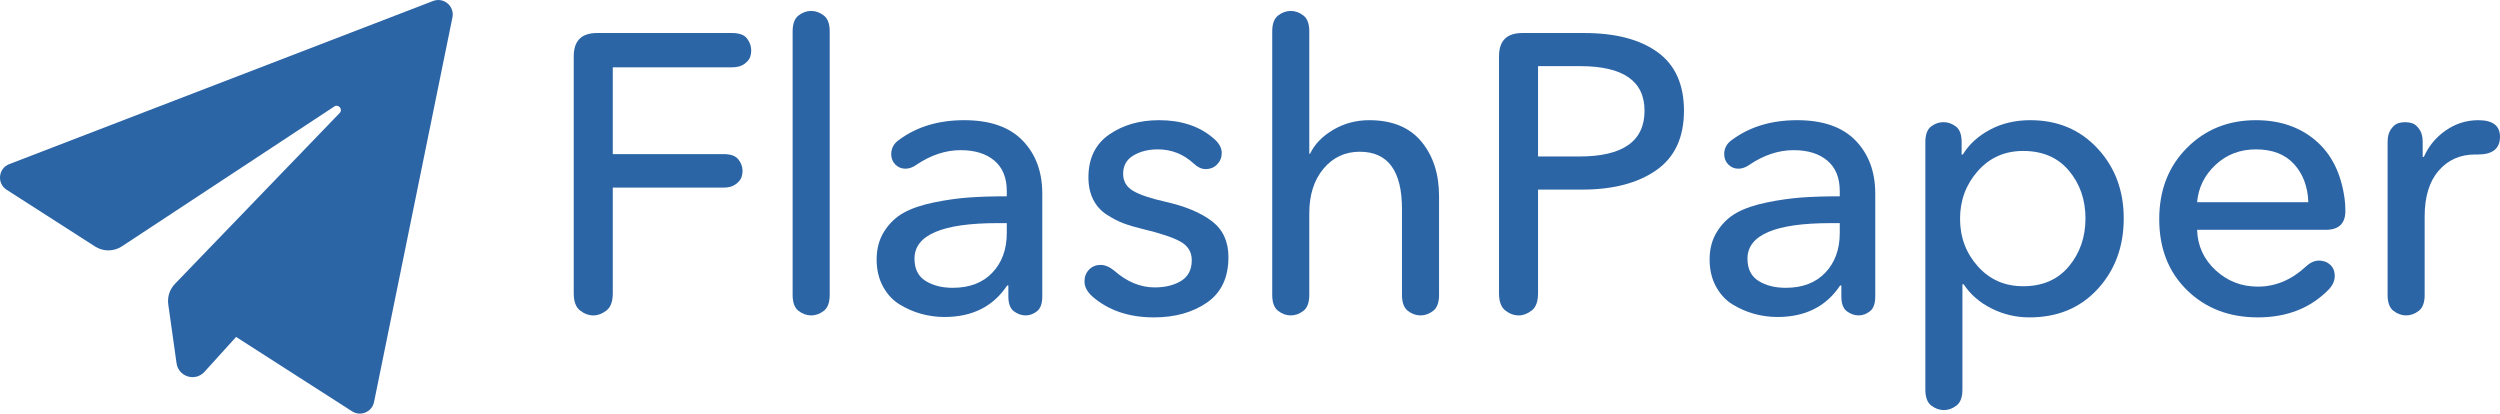
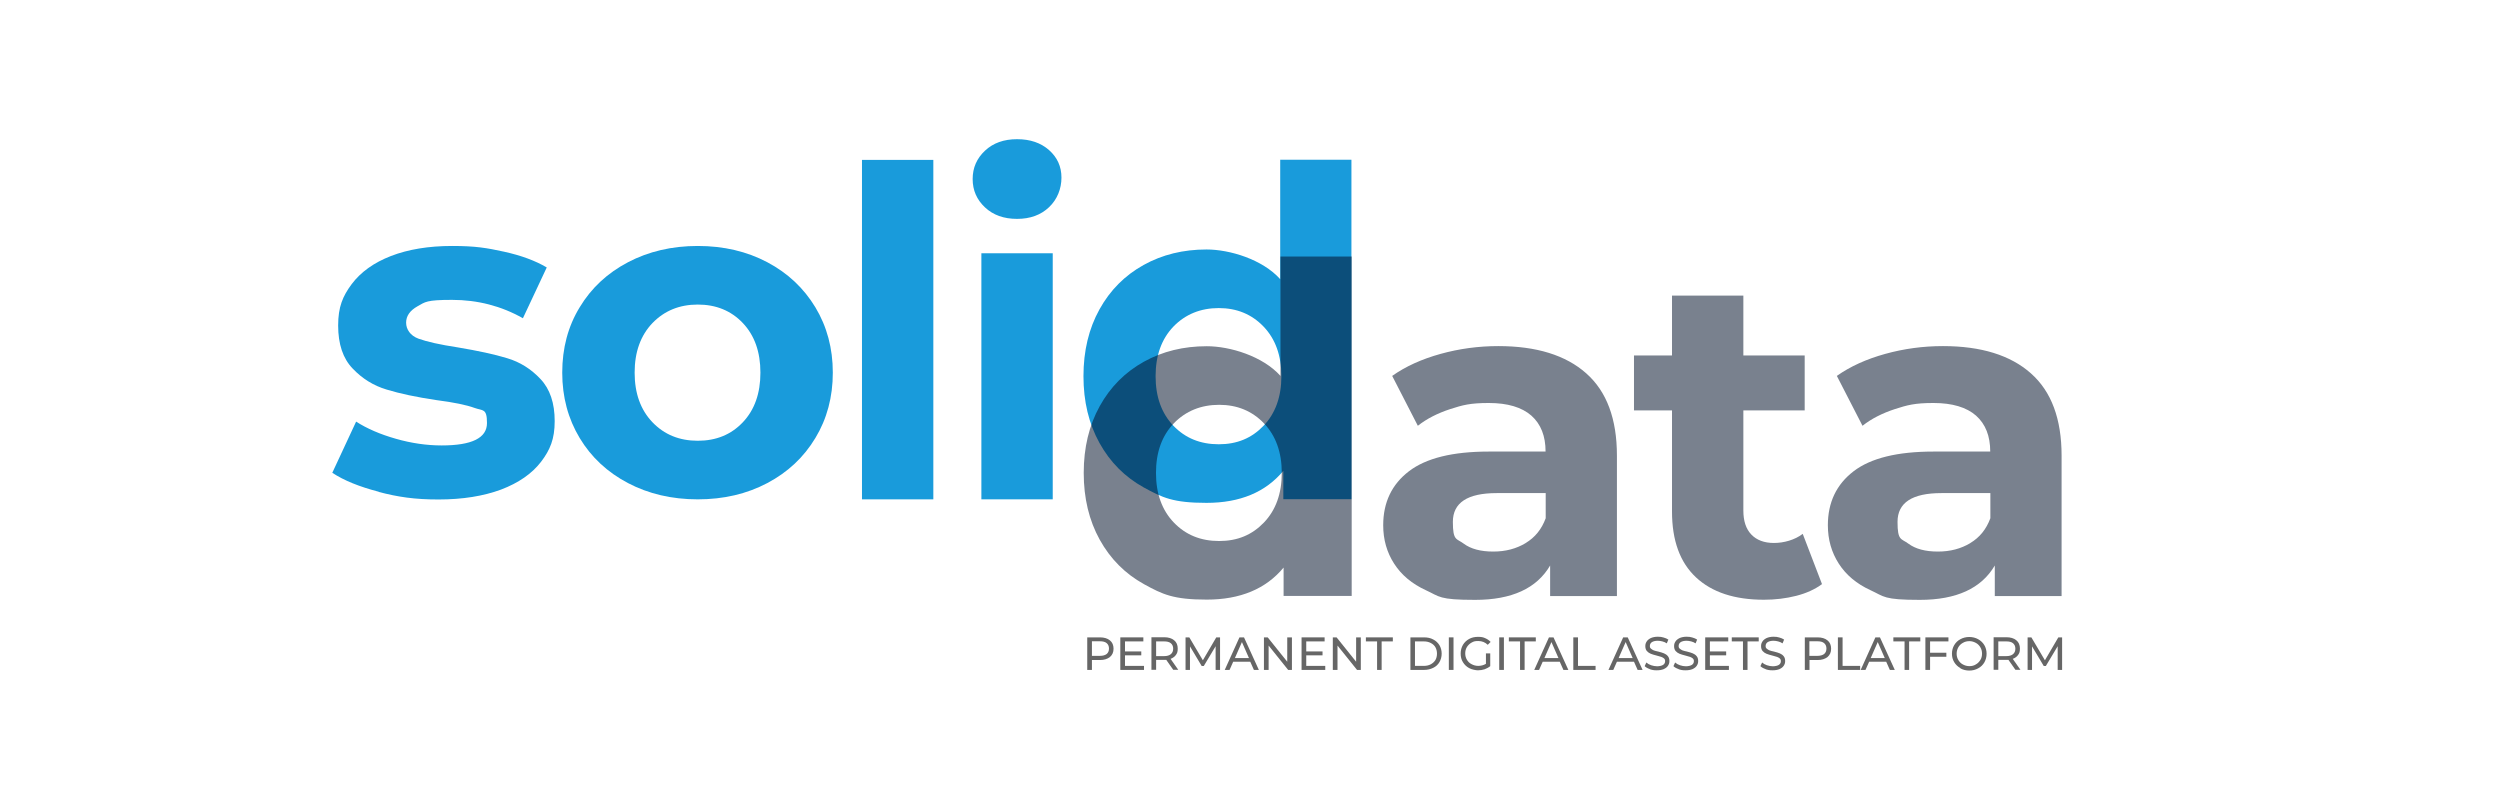
- <svg xmlns="http://www.w3.org/2000/svg" version="1.1" id="svg2" width="2417.16" height="399.907" viewBox="0 0 2417.16 399.907">
-   <defs id="defs6" />
-   <g id="g8" transform="matrix(1.333333,0,0,-1.333333,0,399.9067)">
-     <g id="g10" transform="scale(0.1)">
-       <path d="M 4443.56,1638.72 V 872.238 c 0,-59.129 -15.28,-100.59 -45.76,-124.41 -30.52,-23.816 -61.98,-35.75 -94.38,-35.75 -34.32,0 -66.76,11.934 -97.24,35.75 -30.52,23.82 -45.76,65.281 -45.76,124.41 V 2591.1 c 0,112.48 56.22,168.74 168.74,168.74 h 978.12 c 53.36,0 90.09,-13.36 110.11,-40.04 20.02,-26.73 30.03,-55.32 30.03,-85.8 0,-17.16 -2.86,-33.87 -8.58,-50.05 -5.72,-16.22 -19.57,-32.44 -41.47,-48.62 -21.94,-16.22 -51.97,-24.31 -90.09,-24.31 h -863.72 v -629.2 h 803.66 c 51.48,0 87.23,-12.87 107.25,-38.61 20.02,-25.74 30.03,-52.91 30.03,-81.51 0,-17.16 -2.86,-33.87 -8.58,-50.05 -5.72,-16.22 -19.57,-32.44 -41.47,-48.62 -21.94,-16.22 -51.03,-24.31 -87.23,-24.31 h -803.66" style="fill:#2c65a6;fill-opacity:1;fill-rule:nonzero;stroke:none" id="path12" />
-       <path d="M 5747.72,860.801 V 2771.28 c 0,55.28 14.3,93.89 42.9,115.83 28.6,21.9 59.08,32.89 91.52,32.89 32.4,0 62.92,-10.99 91.52,-32.89 28.6,-21.94 42.9,-60.55 42.9,-115.83 V 860.801 c 0,-55.321 -14.3,-93.942 -42.9,-115.832 -28.6,-21.891 -59.12,-32.891 -91.52,-32.891 -32.44,0 -62.92,11 -91.52,32.891 -28.6,21.89 -42.9,60.511 -42.9,115.832" style="fill:#2c65a6;fill-opacity:1;fill-rule:nonzero;stroke:none" id="path14" />
-       <path d="m 7300.7,1381.32 h -65.78 c -402.32,0 -603.46,-85.8 -603.46,-257.39 0,-74.37 26.68,-128.27 80.08,-161.602 53.36,-33.387 119.14,-50.047 197.34,-50.047 122,0 217.81,36.68 287.43,110.109 69.58,73.38 104.39,169.19 104.39,287.43 z m 11.44,-531.961 v 80.082 h -8.58 c -101.08,-152.57 -252.66,-228.8 -454.74,-228.8 -57.2,0 -113.46,7.64 -168.74,22.879 -55.32,15.242 -107.74,38.121 -157.3,68.64 -49.6,30.481 -89.64,73.86 -120.12,130.129 -30.52,56.223 -45.76,121.551 -45.76,195.911 0,78.16 18.59,146.31 55.77,204.49 37.18,58.14 84.37,102.96 141.57,134.42 57.2,31.46 130.13,56.22 218.79,74.36 88.66,18.1 172.54,30.03 251.68,35.75 79.1,5.72 171.11,8.58 275.99,8.58 v 37.18 c 0,97.24 -30.03,171.11 -90.09,221.65 -60.06,50.5 -141.57,75.79 -244.53,75.79 -108.68,0 -215.48,-35.3 -320.32,-105.82 -26.72,-19.08 -53.4,-28.6 -80.08,-28.6 -28.6,0 -52.91,10.01 -72.93,30.03 -20.02,20.02 -30.03,45.27 -30.03,75.79 0,43.84 20.02,79.1 60.06,105.82 127.72,93.4 284.08,140.14 469.04,140.14 186.84,0 327.91,-49.11 423.28,-147.29 95.32,-98.22 143,-226.43 143,-384.67 V 849.359 c 0,-51.48 -12.87,-87.23 -38.61,-107.25 -25.74,-20.019 -52.91,-30.031 -81.51,-30.031 -30.52,0 -59.12,10.012 -85.8,30.031 -26.72,20.02 -40.04,55.77 -40.04,107.25" style="fill:#2c65a6;fill-opacity:1;fill-rule:nonzero;stroke:none" id="path16" />
-       <path d="m 8656.35,1813.18 c -74.36,68.64 -161.15,102.96 -260.27,102.96 -68.64,0 -127.76,-14.79 -177.32,-44.33 -49.6,-29.58 -74.36,-73.91 -74.36,-132.99 0,-53.4 23.82,-94.38 71.5,-122.98 47.64,-28.6 126.78,-55.32 237.38,-80.08 143,-32.44 254.55,-79.14 334.62,-140.14 80.08,-61.04 120.13,-147.78 120.13,-260.26 0,-148.719 -51.98,-258.829 -155.88,-330.329 -103.94,-71.5 -232.15,-107.25 -384.67,-107.25 -181.16,0 -329.88,50.5 -446.16,151.578 -38.16,34.321 -57.2,70.512 -57.2,108.68 0,34.32 10.95,62.921 32.89,85.801 21.9,22.88 50.05,34.32 84.37,34.32 32.4,0 65.78,-14.3 100.1,-42.9 91.52,-80.069 188.76,-120.119 291.72,-120.119 76.24,0 140.14,15.73 191.62,47.187 51.48,31.461 77.22,81.512 77.22,150.152 0,59.08 -27.17,103.9 -81.5,134.42 -54.35,30.47 -145.42,61 -273.13,91.52 -55.33,13.32 -102.03,27.18 -140.15,41.47 -38.16,14.3 -78.65,35.26 -121.55,62.92 -42.89,27.62 -75.79,64.35 -98.67,110.11 -22.88,45.76 -34.32,99.12 -34.32,160.16 0,137.28 50.05,240.69 150.15,310.31 100.1,69.58 220.67,104.39 361.79,104.39 160.16,0 290.74,-42.9 391.82,-128.7 41.92,-34.32 62.92,-70.56 62.92,-108.68 0,-32.44 -10.99,-60.06 -32.89,-82.94 -21.94,-22.88 -50.05,-34.32 -84.37,-34.32 -28.6,0 -57.2,13.32 -85.79,40.04" style="fill:#2c65a6;fill-opacity:1;fill-rule:nonzero;stroke:none" id="path18" />
-       <path d="m 10166.4,860.801 v 623.479 c 0,276.44 -102,414.7 -305.99,414.7 -106.81,0 -194.48,-41.02 -263.13,-122.98 -68.64,-82 -102.96,-189.74 -102.96,-323.18 V 860.801 c 0,-55.321 -14.29,-93.942 -42.9,-115.832 -28.6,-21.891 -59.12,-32.891 -91.52,-32.891 -32.44,0 -62.92,11 -91.51,32.891 -28.61,21.89 -42.9,60.511 -42.9,115.832 V 2771.28 c 0,55.28 14.29,93.89 42.9,115.83 28.59,21.9 59.07,32.89 91.51,32.89 32.4,0 62.92,-10.99 91.52,-32.89 28.61,-21.94 42.9,-60.55 42.9,-115.83 v -886.6 h 5.73 c 32.39,68.64 88.16,126.28 167.3,173.03 79.1,46.7 166.33,70.07 261.69,70.07 165.86,0 291.76,-51.48 377.56,-154.44 85.8,-102.96 128.7,-235.5 128.7,-397.54 V 860.801 c 0,-55.321 -14.3,-93.942 -42.9,-115.832 -28.6,-21.891 -59.2,-32.891 -91.6,-32.891 -32.4,0 -62.9,11 -91.5,32.891 -28.6,21.89 -42.9,60.511 -42.9,115.832" style="fill:#2c65a6;fill-opacity:1;fill-rule:nonzero;stroke:none" id="path20" />
-       <path d="m 11153.1,2519.6 v -654.94 h 300.3 c 314.6,0 471.9,110.56 471.9,331.76 0,215.44 -155.4,323.18 -466.2,323.18 z m -114.4,240.24 h 449 c 226.9,0 404.2,-46.25 532,-138.71 127.7,-92.5 191.6,-234.08 191.6,-424.71 0,-194.48 -67.2,-338.46 -201.6,-431.86 -134.4,-93.44 -313.2,-140.14 -536.3,-140.14 h -320.3 V 872.238 c 0,-59.129 -15.3,-100.59 -45.7,-124.41 -30.6,-23.816 -62,-35.75 -94.4,-35.75 -34.3,0 -66.8,11.934 -97.3,35.75 -30.5,23.82 -45.7,65.281 -45.7,124.41 V 2591.1 c 0,112.48 56.2,168.74 168.7,168.74" style="fill:#2c65a6;fill-opacity:1;fill-rule:nonzero;stroke:none" id="path22" />
-       <path d="m 13341,1381.32 h -65.8 c -402.3,0 -603.4,-85.8 -603.4,-257.39 0,-74.37 26.7,-128.27 80.1,-161.602 53.3,-33.387 119.1,-50.047 197.3,-50.047 122,0 217.8,36.68 287.4,110.109 69.6,73.38 104.4,169.19 104.4,287.43 z m 11.5,-531.961 v 80.082 h -8.6 c -101.1,-152.57 -252.7,-228.8 -454.8,-228.8 -57.2,0 -113.4,7.64 -168.7,22.879 -55.3,15.242 -107.7,38.121 -157.3,68.64 -49.6,30.481 -89.6,73.86 -120.1,130.129 -30.5,56.223 -45.8,121.551 -45.8,195.911 0,78.16 18.6,146.31 55.8,204.49 37.2,58.14 84.4,102.96 141.6,134.42 57.2,31.46 130.1,56.22 218.7,74.36 88.7,18.1 172.6,30.03 251.7,35.75 79.1,5.72 171.1,8.58 276,8.58 v 37.18 c 0,97.24 -30,171.11 -90.1,221.65 -60,50.5 -141.5,75.79 -244.5,75.79 -108.7,0 -215.5,-35.3 -320.3,-105.82 -26.7,-19.08 -53.4,-28.6 -80.1,-28.6 -28.6,0 -52.9,10.01 -72.9,30.03 -20,20.02 -30.1,45.27 -30.1,75.79 0,43.84 20.1,79.1 60.1,105.82 127.7,93.4 284.1,140.14 469,140.14 186.9,0 328,-49.11 423.3,-147.29 95.3,-98.22 143,-226.43 143,-384.67 V 849.359 c 0,-51.48 -12.8,-87.23 -38.6,-107.25 -25.7,-20.019 -52.9,-30.031 -81.5,-30.031 -30.5,0 -59.1,10.012 -85.8,30.031 -26.7,20.02 -40,55.77 -40,107.25" style="fill:#2c65a6;fill-opacity:1;fill-rule:nonzero;stroke:none" id="path24" />
-       <path d="m 15002.7,1068.15 c 80.1,96.25 120.1,212.08 120.1,347.49 0,135.36 -40,250.7 -120.1,346.06 -80.1,95.32 -190.7,143 -331.8,143 -133.5,0 -243.1,-48.62 -328.9,-145.86 -85.8,-97.24 -128.7,-212.62 -128.7,-346.06 0,-133.48 42.9,-248.38 128.7,-344.63 85.8,-96.298 195.4,-144.431 328.9,-144.431 141.1,0 251.7,48.133 331.8,144.431 z m 397.5,347.49 c 0,-204.04 -62.9,-374.66 -188.7,-511.941 -125.9,-137.269 -290.8,-205.918 -494.8,-205.918 -97.3,0 -188.8,21.449 -274.6,64.348 -85.8,42.902 -153.5,101.531 -203,175.891 h -8.6 V 174.398 c 0,-55.277 -14.3,-93.886 -42.9,-115.828 -28.6,-21.898 -59.1,-32.891 -91.5,-32.891 -32.5,0 -63,10.992 -91.6,32.891 -28.6,21.941 -42.9,60.551 -42.9,115.828 V 1967.62 c 0,55.28 13.8,93.4 41.5,114.4 27.6,20.96 57.7,31.46 90.1,31.46 32.4,0 62.4,-10.5 90.1,-31.46 27.6,-21 41.5,-59.12 41.5,-114.4 v -88.66 h 8.5 c 45.8,74.36 111.6,134.42 197.4,180.18 85.8,45.76 183,68.64 291.7,68.64 198.3,0 360.8,-68.19 487.6,-204.49 126.8,-136.34 190.2,-305.58 190.2,-507.65" style="fill:#2c65a6;fill-opacity:1;fill-rule:nonzero;stroke:none" id="path26" />
-       <path d="m 15932.2,1532.9 h 806.5 c -3.8,112.48 -38.2,204.49 -103,275.99 -64.8,71.5 -157.3,107.25 -277.4,107.25 -114.4,0 -211.6,-37.18 -291.7,-111.54 -80.1,-74.36 -124.9,-164.94 -134.4,-271.7 z m 932.3,-200.2 h -932.3 c 3.8,-116.32 48.6,-214.05 134.4,-293.15 85.8,-79.14 187.8,-118.691 306,-118.691 127.7,0 244.1,48.621 348.9,145.861 30.5,28.6 62,42.9 94.4,42.9 32.4,0 59.6,-10.01 81.5,-30.03 21.9,-20.02 32.9,-47.19 32.9,-81.512 0,-34.316 -14.3,-66.758 -42.9,-97.238 -131.5,-135.399 -303.1,-203.059 -514.8,-203.059 -207.8,0 -378.9,65.778 -513.4,197.34 -134.4,131.559 -201.6,303.159 -201.6,514.799 0,209.72 66.7,381.81 200.2,516.23 133.5,134.42 300.3,201.63 500.5,201.63 173.5,0 317.9,-49.11 433.3,-147.29 115.3,-98.22 185.4,-238.81 210.2,-421.85 3.8,-26.73 5.7,-56.26 5.7,-88.66 0,-91.52 -47.6,-137.28 -143,-137.28" style="fill:#2c65a6;fill-opacity:1;fill-rule:nonzero;stroke:none" id="path28" />
-       <path d="M 17568.1,1970.48 V 1861.8 h 8.6 c 34.3,78.16 87.2,142.02 158.7,191.62 71.5,49.56 150.2,74.36 236,74.36 104.8,0 157.3,-40.04 157.3,-120.12 0,-85.8 -53.4,-128.7 -160.2,-128.7 h -20 c -108.7,0 -196.9,-39.1 -264.6,-117.26 -67.7,-78.2 -101.5,-188.76 -101.5,-331.76 V 860.801 c 0,-55.321 -14.3,-93.942 -42.9,-115.832 -28.6,-21.891 -59.1,-32.891 -91.5,-32.891 -32.5,0 -62.9,11 -91.5,32.891 -28.6,21.89 -42.9,60.511 -42.9,115.832 V 1970.48 c 0,38.12 8,68.64 24.3,91.52 16.2,22.88 32.9,37.18 50,42.9 17.2,5.72 35.3,8.58 54.4,8.58 17.1,0 34.3,-2.86 51.4,-8.58 17.2,-5.72 33.9,-20.02 50.1,-42.9 16.2,-22.88 24.3,-53.4 24.3,-91.52" style="fill:#2c65a6;fill-opacity:1;fill-rule:nonzero;stroke:none" id="path30" />
-       <path d="M 3280.89,2873.32 2712.37,84 C 2697.66,11.809 2615.04,-23.09 2553.02,16.68 L 1712.11,555.98 1482.69,303.012 c -67.18,-74.071 -190.31,-35.184 -202.75,64.047 l -59.77,424.961 c -7.76,55.171 10.7,110.8 49.89,150.402 L 2463.09,2179.82 c 25.54,26.49 -8.42,67.39 -39.15,47.15 L 883.805,1212.79 C 824.93,1174.16 748.84,1173.76 689.566,1211.78 L 48.258,1623.12 c -72.309,46.38 -61.223,155.26 18.949,186.12 L 3140.47,2992.12 c 77.3,29.76 156.96,-37.64 140.42,-118.8" style="fill:#2c65a6;fill-opacity:1;fill-rule:nonzero;stroke:none" id="path32" />
+ <svg xmlns="http://www.w3.org/2000/svg" version="1.1" viewBox="0 0 1920 613">
+   <defs>
+     <style>
+       .cls-1 {
+         isolation: isolate;
+       }
+ 
+       .cls-2 {
+         mix-blend-mode: multiply;
+       }
+ 
+       .cls-3 {
+         fill: #666;
+       }
+ 
+       .cls-4 {
+         fill: #199bdb;
+       }
+ 
+       .cls-5 {
+         fill: #79818e;
+       }
+     </style>
+   </defs>
+   <g class="cls-1">
+     <g id="Livello_1">
+       <g>
+         <path class="cls-4" d="M291,377.7c-15-3.9-26.9-8.7-35.8-14.6l18.3-39.3c8.4,5.4,18.6,9.8,30.6,13.2,11.9,3.4,23.7,5.1,35.1,5.1,23.2,0,34.8-5.7,34.8-17.2s-3.2-9.3-9.5-11.6c-6.3-2.3-16-4.3-29.2-6-15.5-2.3-28.2-5-38.3-8.1-10.1-3-18.8-8.4-26.2-16.2-7.4-7.7-11.1-18.7-11.1-33s3.5-22.5,10.4-31.8c6.9-9.2,17-16.5,30.2-21.6,13.2-5.1,28.9-7.7,46.9-7.7s26.6,1.5,39.9,4.4c13.2,2.9,24.2,7,32.8,12.1l-18.3,39c-16.6-9.4-34.8-14.1-54.5-14.1s-20.5,1.6-26.4,4.9c-5.9,3.3-8.8,7.5-8.8,12.6s3.2,10,9.5,12.3c6.3,2.3,16.4,4.6,30.2,6.7,15.5,2.6,28.1,5.3,37.9,8.3,9.8,2.9,18.4,8.3,25.6,16,7.3,7.7,10.9,18.5,10.9,32.3s-3.5,22.1-10.5,31.3c-7,9.1-17.3,16.2-30.7,21.3-13.5,5-29.5,7.6-48,7.6s-31-1.9-46-5.8Z" />
+         <path class="cls-4" d="M482.3,371c-15.8-8.3-28.2-19.8-37.1-34.6-8.9-14.8-13.4-31.5-13.4-50.2s4.4-35.5,13.4-50.2c8.9-14.8,21.3-26.3,37.1-34.6,15.8-8.3,33.7-12.5,53.6-12.5s37.7,4.2,53.4,12.5c15.7,8.3,28,19.9,36.9,34.6,8.9,14.8,13.4,31.5,13.4,50.2s-4.5,35.5-13.4,50.2c-8.9,14.8-21.2,26.3-36.9,34.6-15.7,8.3-33.5,12.5-53.4,12.5s-37.8-4.2-53.6-12.5ZM570.5,324.3c9-9.5,13.5-22.2,13.5-38.1s-4.5-28.6-13.5-38.1c-9-9.5-20.6-14.2-34.6-14.2s-25.6,4.7-34.8,14.2c-9.1,9.5-13.7,22.2-13.7,38.1s4.6,28.6,13.7,38.1c9.1,9.5,20.7,14.2,34.8,14.2s25.6-4.7,34.6-14.2Z" />
+         <path class="cls-4" d="M662,122.8h54.8v260.7h-54.8V122.8Z" />
+         <path class="cls-4" d="M756.5,159.3c-6.3-5.9-9.5-13.1-9.5-21.8s3.2-15.9,9.5-21.8c6.3-5.9,14.5-8.8,24.6-8.8s18.3,2.8,24.6,8.4c6.3,5.6,9.5,12.6,9.5,21.1s-3.2,16.7-9.5,22.7c-6.3,6-14.5,9-24.6,9s-18.3-2.9-24.6-8.8ZM753.7,194.5h54.8v189h-54.8v-189Z" />
+         <path class="cls-4" d="M1037.9,122.7v260.7h-52.3v-21.8c-13.6,16.4-33.3,24.6-59,24.6s-33.9-4-48.3-11.9c-14.4-8-25.7-19.3-33.9-34.1-8.2-14.8-12.3-31.9-12.3-51.3s4.1-36.5,12.3-51.3c8.2-14.8,19.5-26.1,33.9-34.1,14.4-8,30.5-11.9,48.3-11.9s43,7.6,56.6,22.8v-91.7h54.8ZM970.4,327c9.1-9.5,13.7-22.2,13.7-38.1s-4.6-28.6-13.7-38.1c-9.1-9.5-20.6-14.2-34.4-14.2s-25.6,4.7-34.8,14.2c-9.1,9.5-13.7,22.2-13.7,38.1s4.6,28.6,13.7,38.1c9.1,9.5,20.7,14.2,34.8,14.2s25.3-4.7,34.4-14.2Z" />
+         <g class="cls-2">
+           <g>
+             <path class="cls-5" d="M1038.1,197v260.7h-52.3v-21.8c-13.6,16.4-33.3,24.6-59,24.6s-33.9-4-48.3-11.9c-14.4-8-25.7-19.3-33.9-34.1-8.2-14.8-12.3-31.9-12.3-51.3s4.1-36.5,12.3-51.3c8.2-14.8,19.5-26.1,33.9-34.1,14.4-8,30.5-11.9,48.3-11.9s43,7.6,56.6,22.8v-91.7h54.8ZM970.7,401.3c9.1-9.5,13.7-22.2,13.7-38.1s-4.6-28.6-13.7-38.1c-9.1-9.5-20.6-14.2-34.4-14.2s-25.6,4.7-34.8,14.2c-9.1,9.5-13.7,22.2-13.7,38.1s4.6,28.6,13.7,38.1c9.1,9.5,20.7,14.2,34.8,14.2s25.3-4.7,34.4-14.2Z" />
+             <path class="cls-5" d="M1218.3,286.8c15.7,13.9,23.5,35,23.5,63.1v107.9h-51.3v-23.5c-10.3,17.6-29.5,26.4-57.6,26.4s-27.1-2.5-37.8-7.4c-10.7-4.9-18.8-11.7-24.4-20.4-5.6-8.7-8.4-18.5-8.4-29.5,0-17.6,6.6-31.4,19.8-41.5,13.2-10.1,33.7-15.1,61.3-15.1h43.6c0-11.9-3.6-21.1-10.9-27.6-7.3-6.4-18.2-9.7-32.7-9.7s-20,1.6-29.7,4.7c-9.7,3.2-18,7.4-24.8,12.8l-19.7-38.3c10.3-7.3,22.7-12.9,37.1-16.9,14.4-4,29.2-6,44.4-6,29.3,0,51.8,7,67.5,20.9ZM1171.6,417.1c7.3-4.3,12.4-10.7,15.5-19.1v-19.3h-37.6c-22.5,0-33.7,7.4-33.7,22.1s2.8,12.6,8.3,16.7c5.5,4.1,13.1,6.1,22.7,6.1s17.7-2.2,24.9-6.5Z" />
+             <path class="cls-5" d="M1399.3,448.6c-5.4,4-12,7-19.8,9-7.9,2-16.1,3-24.8,3-22.5,0-39.9-5.7-52.2-17.2-12.3-11.5-18.4-28.3-18.4-50.6v-77.6h-29.2v-42.2h29.2v-46h54.8v46h47.1v42.2h-47.1v76.9c0,8,2,14.1,6.1,18.4,4.1,4.3,9.9,6.5,17.4,6.5s16-2.3,22.1-7l14.8,38.6Z" />
+             <path class="cls-5" d="M1559.8,286.8c15.7,13.9,23.5,35,23.5,63.1v107.9h-51.3v-23.5c-10.3,17.6-29.5,26.4-57.6,26.4s-27.1-2.5-37.8-7.4c-10.7-4.9-18.8-11.7-24.4-20.4-5.6-8.7-8.4-18.5-8.4-29.5,0-17.6,6.6-31.4,19.8-41.5,13.2-10.1,33.7-15.1,61.3-15.1h43.6c0-11.9-3.6-21.1-10.9-27.6-7.3-6.4-18.2-9.7-32.7-9.7s-20,1.6-29.7,4.7c-9.7,3.2-18,7.4-24.8,12.8l-19.7-38.3c10.3-7.3,22.7-12.9,37.1-16.9,14.4-4,29.2-6,44.4-6,29.3,0,51.8,7,67.5,20.9ZM1513.1,417.1c7.3-4.3,12.4-10.7,15.5-19.1v-19.3h-37.6c-22.5,0-33.7,7.4-33.7,22.1s2.8,12.6,8.3,16.7c5.5,4.1,13.1,6.1,22.7,6.1s17.7-2.2,24.9-6.5Z" />
+           </g>
+         </g>
+         <g>
+           <path class="cls-3" d="M852.4,491.8c1.9,1.5,2.8,3.7,2.8,6.4s-.9,4.8-2.8,6.4c-1.9,1.5-4.4,2.3-7.6,2.3h-6.2v7.6h-3.6v-25h9.8c3.2,0,5.8.8,7.6,2.3ZM849.9,502.3c1.2-1,1.8-2.4,1.8-4.2s-.6-3.2-1.8-4.2-2.9-1.4-5.2-1.4h-6.1v11.2h6.1c2.3,0,4-.5,5.2-1.4Z" />
+           <path class="cls-3" d="M878.6,511.4v3.1h-18.2v-25h17.7v3.1h-14.1v7.7h12.5v3h-12.5v8.1h14.6Z" />
+           <path class="cls-3" d="M901.1,514.5l-5.4-7.7c-.7,0-1.2,0-1.6,0h-6.2v7.6h-3.6v-25h9.8c3.2,0,5.8.8,7.6,2.3,1.9,1.5,2.8,3.7,2.8,6.4s-.5,3.6-1.4,4.9c-1,1.4-2.3,2.3-4.1,3l5.9,8.4h-3.9ZM899.2,502.4c1.2-1,1.8-2.4,1.8-4.2s-.6-3.2-1.8-4.2-2.9-1.4-5.2-1.4h-6.1v11.3h6.1c2.3,0,4-.5,5.2-1.5Z" />
+           <path class="cls-3" d="M933.6,514.5v-18.2s-9.1,15.2-9.1,15.2h-1.6l-9-15.1v18.1h-3.4v-25h2.9l10.4,17.6,10.3-17.6h2.9v25s-3.4,0-3.4,0Z" />
+           <path class="cls-3" d="M960.4,508.2h-13.3l-2.8,6.3h-3.7l11.3-25h3.5l11.4,25h-3.8l-2.8-6.3ZM959.2,505.4l-5.4-12.3-5.4,12.3h10.8Z" />
+           <path class="cls-3" d="M992.2,489.5v25h-2.9l-15-18.7v18.7h-3.6v-25h2.9l15,18.7v-18.7h3.6Z" />
+           <path class="cls-3" d="M1017.8,511.4v3.1h-18.2v-25h17.7v3.1h-14.1v7.7h12.5v3h-12.5v8.1h14.6Z" />
+           <path class="cls-3" d="M1045.1,489.5v25h-2.9l-15-18.7v18.7h-3.6v-25h2.9l15,18.7v-18.7h3.6Z" />
+           <path class="cls-3" d="M1057.6,492.6h-8.6v-3.1h20.7v3.1h-8.6v21.9h-3.5v-21.9Z" />
+           <path class="cls-3" d="M1083.2,489.5h10.5c2.6,0,5,.5,7,1.6,2,1,3.6,2.5,4.8,4.4,1.1,1.9,1.7,4.1,1.7,6.5s-.6,4.6-1.7,6.5c-1.1,1.9-2.7,3.4-4.8,4.4-2,1-4.4,1.6-7,1.6h-10.5v-25ZM1093.5,511.4c2,0,3.8-.4,5.3-1.2,1.5-.8,2.7-1.9,3.6-3.3.8-1.4,1.2-3.1,1.2-4.9s-.4-3.5-1.2-4.9c-.8-1.4-2-2.5-3.6-3.3-1.5-.8-3.3-1.2-5.3-1.2h-6.8v18.8h6.8Z" />
+           <path class="cls-3" d="M1112.7,489.5h3.6v25h-3.6v-25Z" />
+           <path class="cls-3" d="M1141.1,501.8h3.4v9.8c-1.2,1-2.7,1.8-4.3,2.4-1.6.5-3.4.8-5.1.8s-4.8-.6-6.8-1.7c-2-1.1-3.6-2.6-4.8-4.6-1.2-1.9-1.7-4.1-1.7-6.6s.6-4.6,1.7-6.6c1.2-2,2.8-3.5,4.8-4.6,2-1.1,4.3-1.6,6.9-1.6s3.8.3,5.4,1c1.6.7,3,1.6,4.2,2.9l-2.2,2.2c-2-1.9-4.4-2.9-7.3-2.9s-3.6.4-5.1,1.2c-1.5.8-2.7,2-3.6,3.4-.9,1.5-1.3,3.1-1.3,4.9s.4,3.4,1.3,4.9c.9,1.5,2,2.6,3.6,3.4,1.5.8,3.2,1.3,5.1,1.3s4.2-.5,5.9-1.6v-8.1Z" />
+           <path class="cls-3" d="M1151.4,489.5h3.6v25h-3.6v-25Z" />
+           <path class="cls-3" d="M1167.4,492.6h-8.6v-3.1h20.7v3.1h-8.6v21.9h-3.5v-21.9Z" />
+           <path class="cls-3" d="M1198.1,508.2h-13.3l-2.8,6.3h-3.7l11.3-25h3.5l11.4,25h-3.8l-2.8-6.3ZM1196.9,505.4l-5.4-12.3-5.4,12.3h10.8Z" />
+           <path class="cls-3" d="M1208.3,489.5h3.6v21.9h13.5v3.1h-17.1v-25Z" />
+           <path class="cls-3" d="M1255.1,508.2h-13.3l-2.8,6.3h-3.7l11.3-25h3.5l11.4,25h-3.8l-2.8-6.3ZM1253.9,505.4l-5.4-12.3-5.4,12.3h10.8Z" />
+           <path class="cls-3" d="M1267.2,513.9c-1.8-.6-3.1-1.3-4.1-2.3l1.3-2.8c1,.9,2.2,1.6,3.7,2.1,1.5.5,3,.8,4.6.8s3.6-.4,4.6-1.1c1-.7,1.5-1.6,1.5-2.8s-.3-1.6-.8-2.1c-.6-.5-1.3-.9-2.1-1.2s-2-.6-3.5-1c-1.9-.5-3.4-.9-4.6-1.4-1.2-.5-2.1-1.1-3-2.1-.8-.9-1.2-2.2-1.2-3.8s.4-2.5,1.1-3.6c.7-1.1,1.8-1.9,3.2-2.6,1.4-.6,3.2-1,5.3-1s2.9.2,4.4.6c1.4.4,2.7.9,3.7,1.6l-1.2,2.9c-1-.7-2.2-1.2-3.4-1.5s-2.4-.5-3.5-.5c-2,0-3.5.4-4.6,1.1-1,.7-1.5,1.7-1.5,2.9s.3,1.6.9,2.1,1.3,1,2.1,1.3c.8.3,2,.6,3.4.9,1.9.5,3.4.9,4.5,1.4,1.1.5,2.1,1.1,2.9,2.1.8.9,1.2,2.2,1.2,3.8s-.4,2.5-1.1,3.6c-.7,1.1-1.8,1.9-3.3,2.6-1.5.6-3.2.9-5.4.9s-3.7-.3-5.4-.9Z" />
+           <path class="cls-3" d="M1289.3,513.9c-1.8-.6-3.1-1.3-4.1-2.3l1.3-2.8c1,.9,2.2,1.6,3.7,2.1,1.5.5,3,.8,4.6.8s3.6-.4,4.6-1.1c1-.7,1.5-1.6,1.5-2.8s-.3-1.6-.8-2.1c-.6-.5-1.3-.9-2.1-1.2s-2-.6-3.5-1c-1.9-.5-3.4-.9-4.6-1.4-1.2-.5-2.1-1.1-3-2.1-.8-.9-1.2-2.2-1.2-3.8s.4-2.5,1.1-3.6c.7-1.1,1.8-1.9,3.2-2.6,1.4-.6,3.2-1,5.3-1s2.9.2,4.4.6c1.4.4,2.7.9,3.7,1.6l-1.2,2.9c-1-.7-2.2-1.2-3.4-1.5s-2.4-.5-3.5-.5c-2,0-3.5.4-4.6,1.1-1,.7-1.5,1.7-1.5,2.9s.3,1.6.9,2.1,1.3,1,2.1,1.3c.8.3,2,.6,3.4.9,1.9.5,3.4.9,4.5,1.4,1.1.5,2.1,1.1,2.9,2.1.8.9,1.2,2.2,1.2,3.8s-.4,2.5-1.1,3.6c-.7,1.1-1.8,1.9-3.3,2.6-1.5.6-3.2.9-5.4.9s-3.7-.3-5.4-.9Z" />
+           <path class="cls-3" d="M1327.8,511.4v3.1h-18.2v-25h17.7v3.1h-14.1v7.7h12.5v3h-12.5v8.1h14.6Z" />
+           <path class="cls-3" d="M1338.6,492.6h-8.6v-3.1h20.7v3.1h-8.6v21.9h-3.5v-21.9Z" />
+           <path class="cls-3" d="M1356.1,513.9c-1.8-.6-3.1-1.3-4.1-2.3l1.3-2.8c1,.9,2.2,1.6,3.7,2.1,1.5.5,3,.8,4.6.8s3.6-.4,4.6-1.1c1-.7,1.5-1.6,1.5-2.8s-.3-1.6-.8-2.1c-.6-.5-1.3-.9-2.1-1.2s-2-.6-3.5-1c-1.9-.5-3.4-.9-4.6-1.4-1.2-.5-2.1-1.1-3-2.1-.8-.9-1.2-2.2-1.2-3.8s.4-2.5,1.1-3.6c.7-1.1,1.8-1.9,3.2-2.6,1.4-.6,3.2-1,5.3-1s2.9.2,4.4.6c1.4.4,2.7.9,3.7,1.6l-1.2,2.9c-1-.7-2.2-1.2-3.4-1.5s-2.4-.5-3.5-.5c-2,0-3.5.4-4.6,1.1-1,.7-1.5,1.7-1.5,2.9s.3,1.6.9,2.1,1.3,1,2.1,1.3c.8.3,2,.6,3.4.9,1.9.5,3.4.9,4.5,1.4,1.1.5,2.1,1.1,2.9,2.1.8.9,1.2,2.2,1.2,3.8s-.4,2.5-1.1,3.6c-.7,1.1-1.8,1.9-3.3,2.6-1.5.6-3.2.9-5.4.9s-3.7-.3-5.4-.9Z" />
+           <path class="cls-3" d="M1403.5,491.8c1.9,1.5,2.8,3.7,2.8,6.4s-.9,4.8-2.8,6.4c-1.9,1.5-4.4,2.3-7.6,2.3h-6.2v7.6h-3.6v-25h9.8c3.2,0,5.8.8,7.6,2.3ZM1400.9,502.3c1.2-1,1.8-2.4,1.8-4.2s-.6-3.2-1.8-4.2-2.9-1.4-5.2-1.4h-6.1v11.2h6.1c2.3,0,4-.5,5.2-1.4Z" />
+           <path class="cls-3" d="M1411.5,489.5h3.6v21.9h13.5v3.1h-17.1v-25Z" />
+           <path class="cls-3" d="M1448.8,508.2h-13.3l-2.8,6.3h-3.7l11.3-25h3.5l11.4,25h-3.8l-2.8-6.3ZM1447.5,505.4l-5.4-12.3-5.4,12.3h10.8Z" />
+           <path class="cls-3" d="M1462.7,492.6h-8.6v-3.1h20.7v3.1h-8.6v21.9h-3.5v-21.9Z" />
+           <path class="cls-3" d="M1482.3,492.6v8.7h12.5v3.1h-12.5v10.1h-3.6v-25h17.7v3.1h-14.1Z" />
+           <path class="cls-3" d="M1505.6,513.1c-2-1.1-3.6-2.6-4.8-4.6-1.2-2-1.7-4.1-1.7-6.5s.6-4.6,1.7-6.5c1.2-2,2.7-3.5,4.8-4.6,2-1.1,4.3-1.7,6.8-1.7s4.8.6,6.8,1.7c2,1.1,3.6,2.6,4.8,4.6,1.1,1.9,1.7,4.1,1.7,6.6s-.6,4.6-1.7,6.6c-1.1,1.9-2.7,3.5-4.8,4.6-2,1.1-4.3,1.7-6.8,1.7s-4.8-.6-6.8-1.7ZM1517.4,510.3c1.5-.8,2.6-2,3.5-3.4s1.3-3.1,1.3-4.9-.4-3.4-1.3-4.9-2-2.6-3.5-3.4c-1.5-.8-3.1-1.3-4.9-1.3s-3.5.4-5,1.3c-1.5.8-2.7,2-3.5,3.4s-1.3,3.1-1.3,4.9.4,3.4,1.3,4.9,2,2.6,3.5,3.4,3.1,1.3,5,1.3,3.5-.4,4.9-1.3Z" />
+           <path class="cls-3" d="M1547.9,514.5l-5.4-7.7c-.7,0-1.2,0-1.6,0h-6.2v7.6h-3.6v-25h9.8c3.2,0,5.8.8,7.6,2.3,1.9,1.5,2.8,3.7,2.8,6.4s-.5,3.6-1.4,4.9c-1,1.4-2.3,2.3-4.1,3l5.9,8.4h-3.9ZM1546,502.4c1.2-1,1.8-2.4,1.8-4.2s-.6-3.2-1.8-4.2-2.9-1.4-5.2-1.4h-6.1v11.3h6.1c2.3,0,4-.5,5.2-1.5Z" />
+           <path class="cls-3" d="M1580.3,514.5v-18.2s-9.1,15.2-9.1,15.2h-1.6l-9-15.1v18.1h-3.4v-25h2.9l10.4,17.6,10.3-17.6h2.9v25s-3.4,0-3.4,0Z" />
+         </g>
+       </g>
    </g>
  </g>
</svg>
